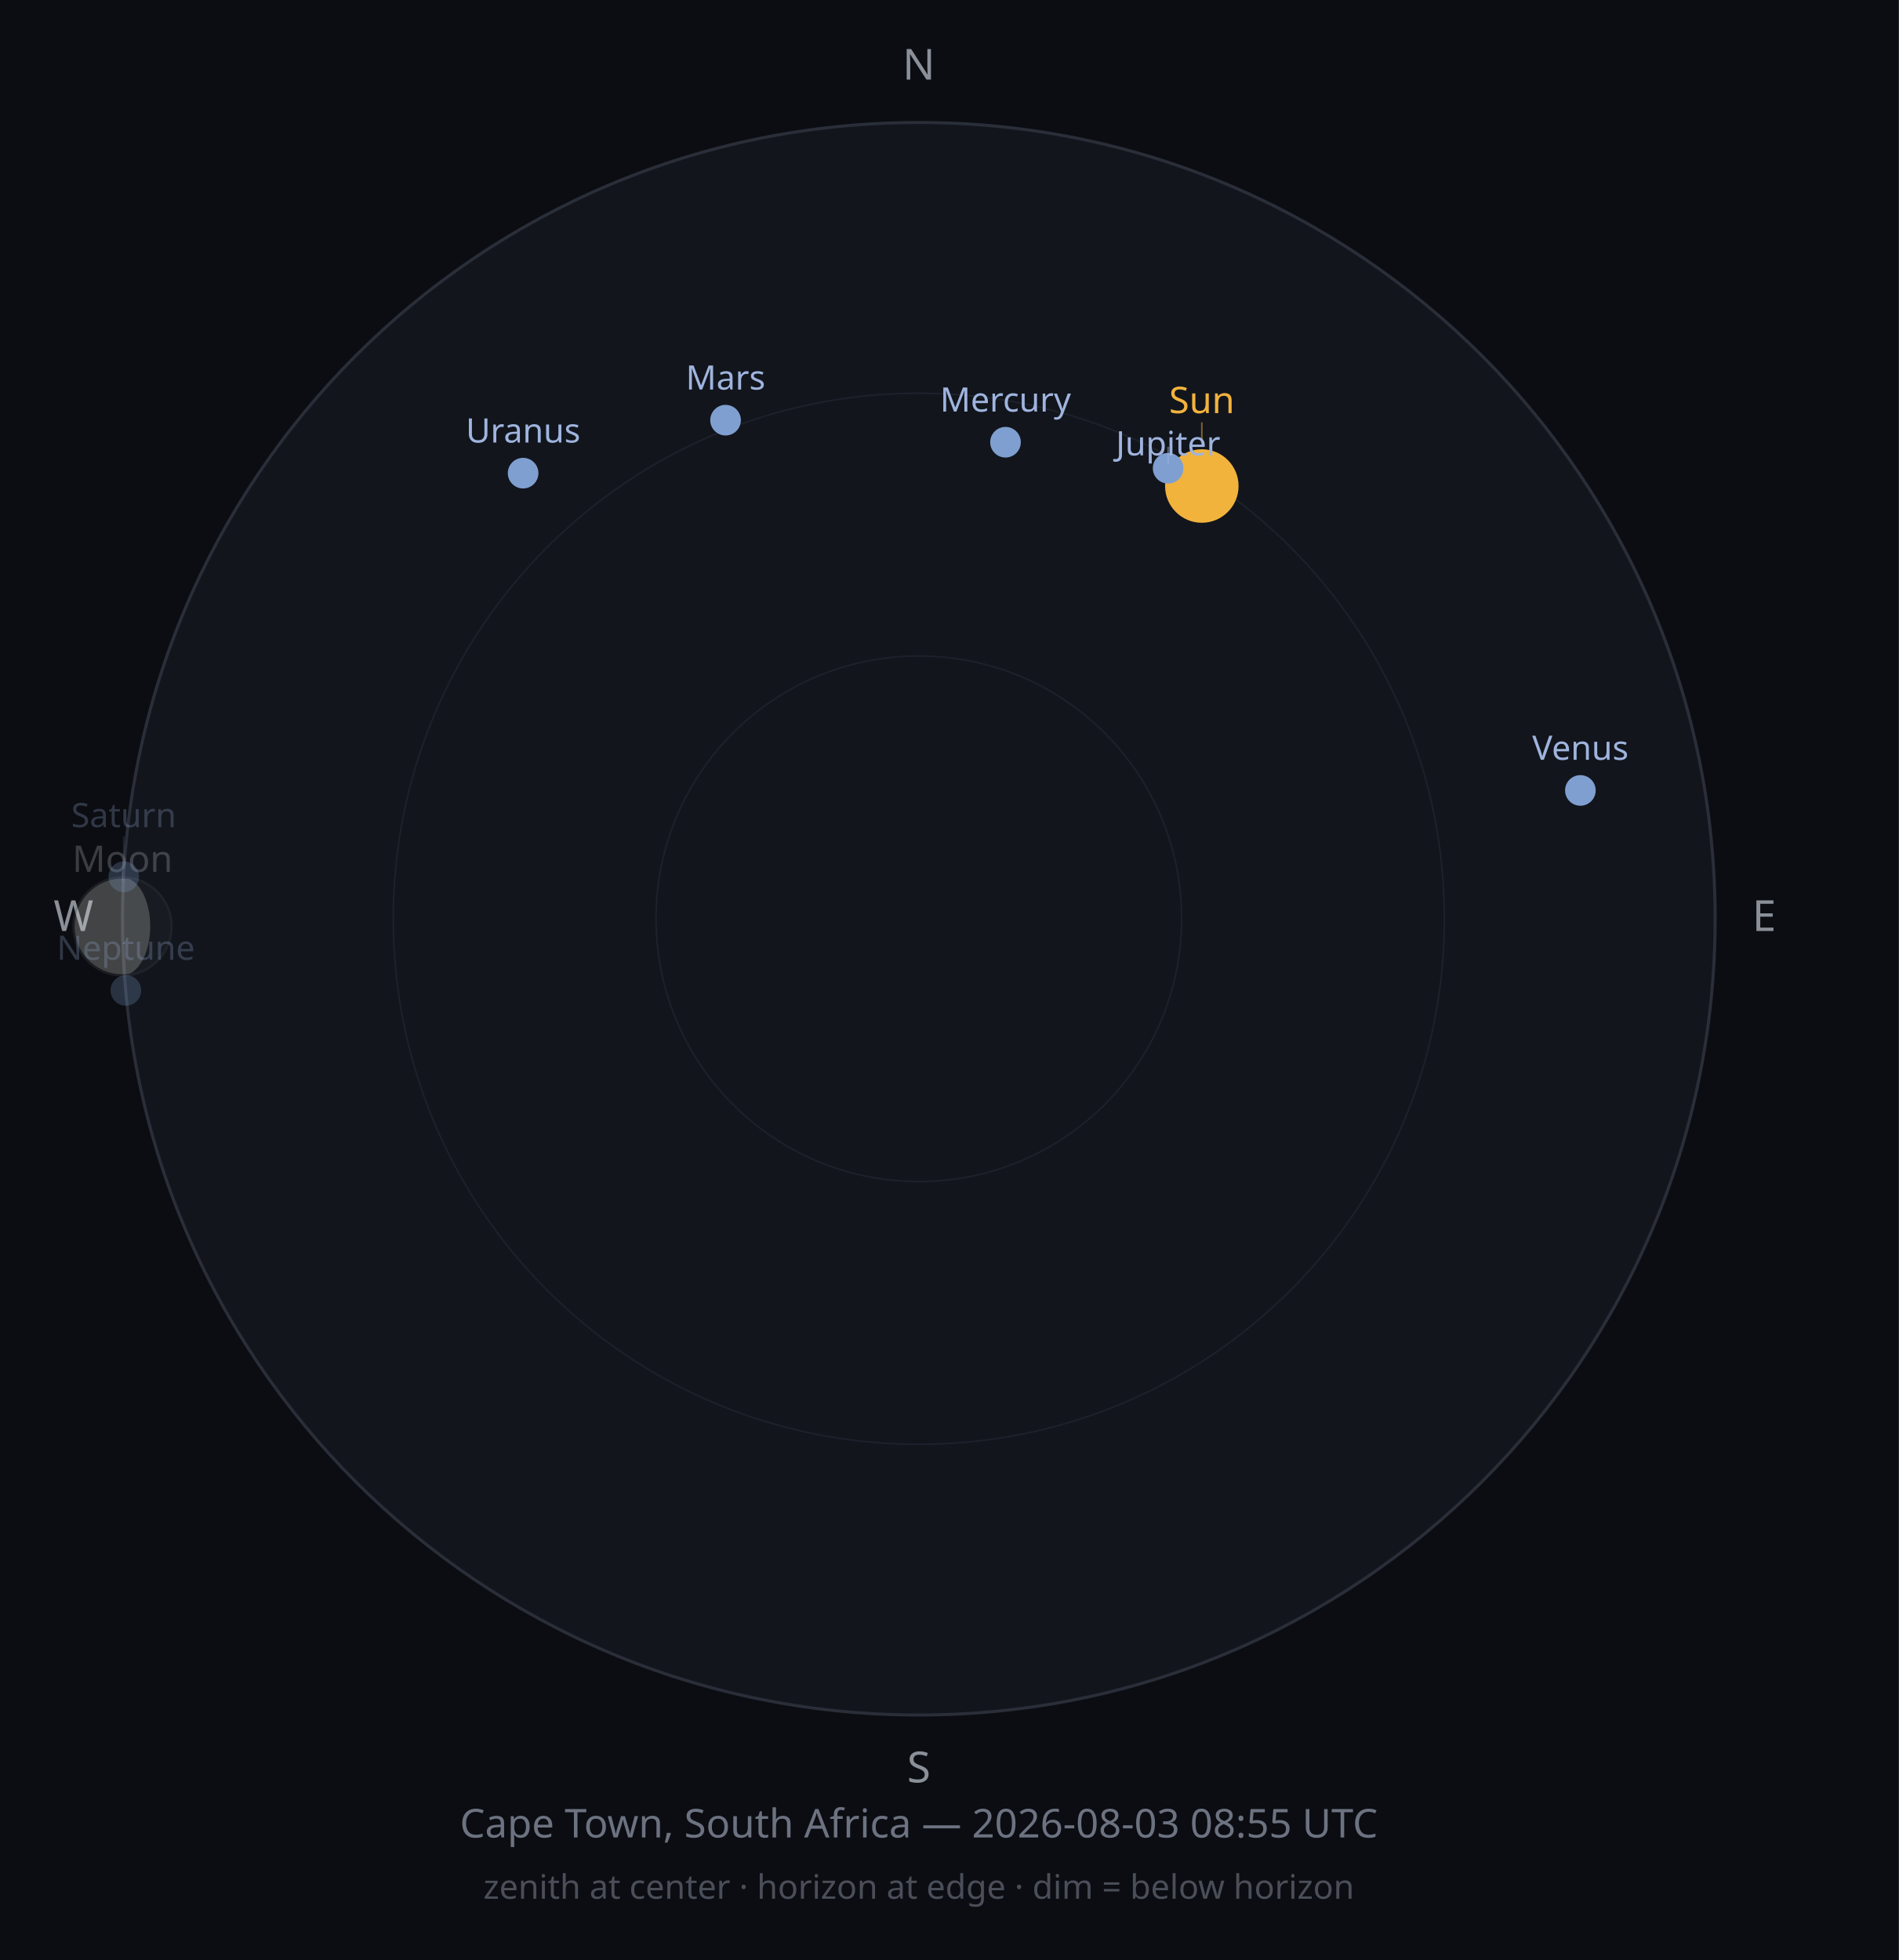
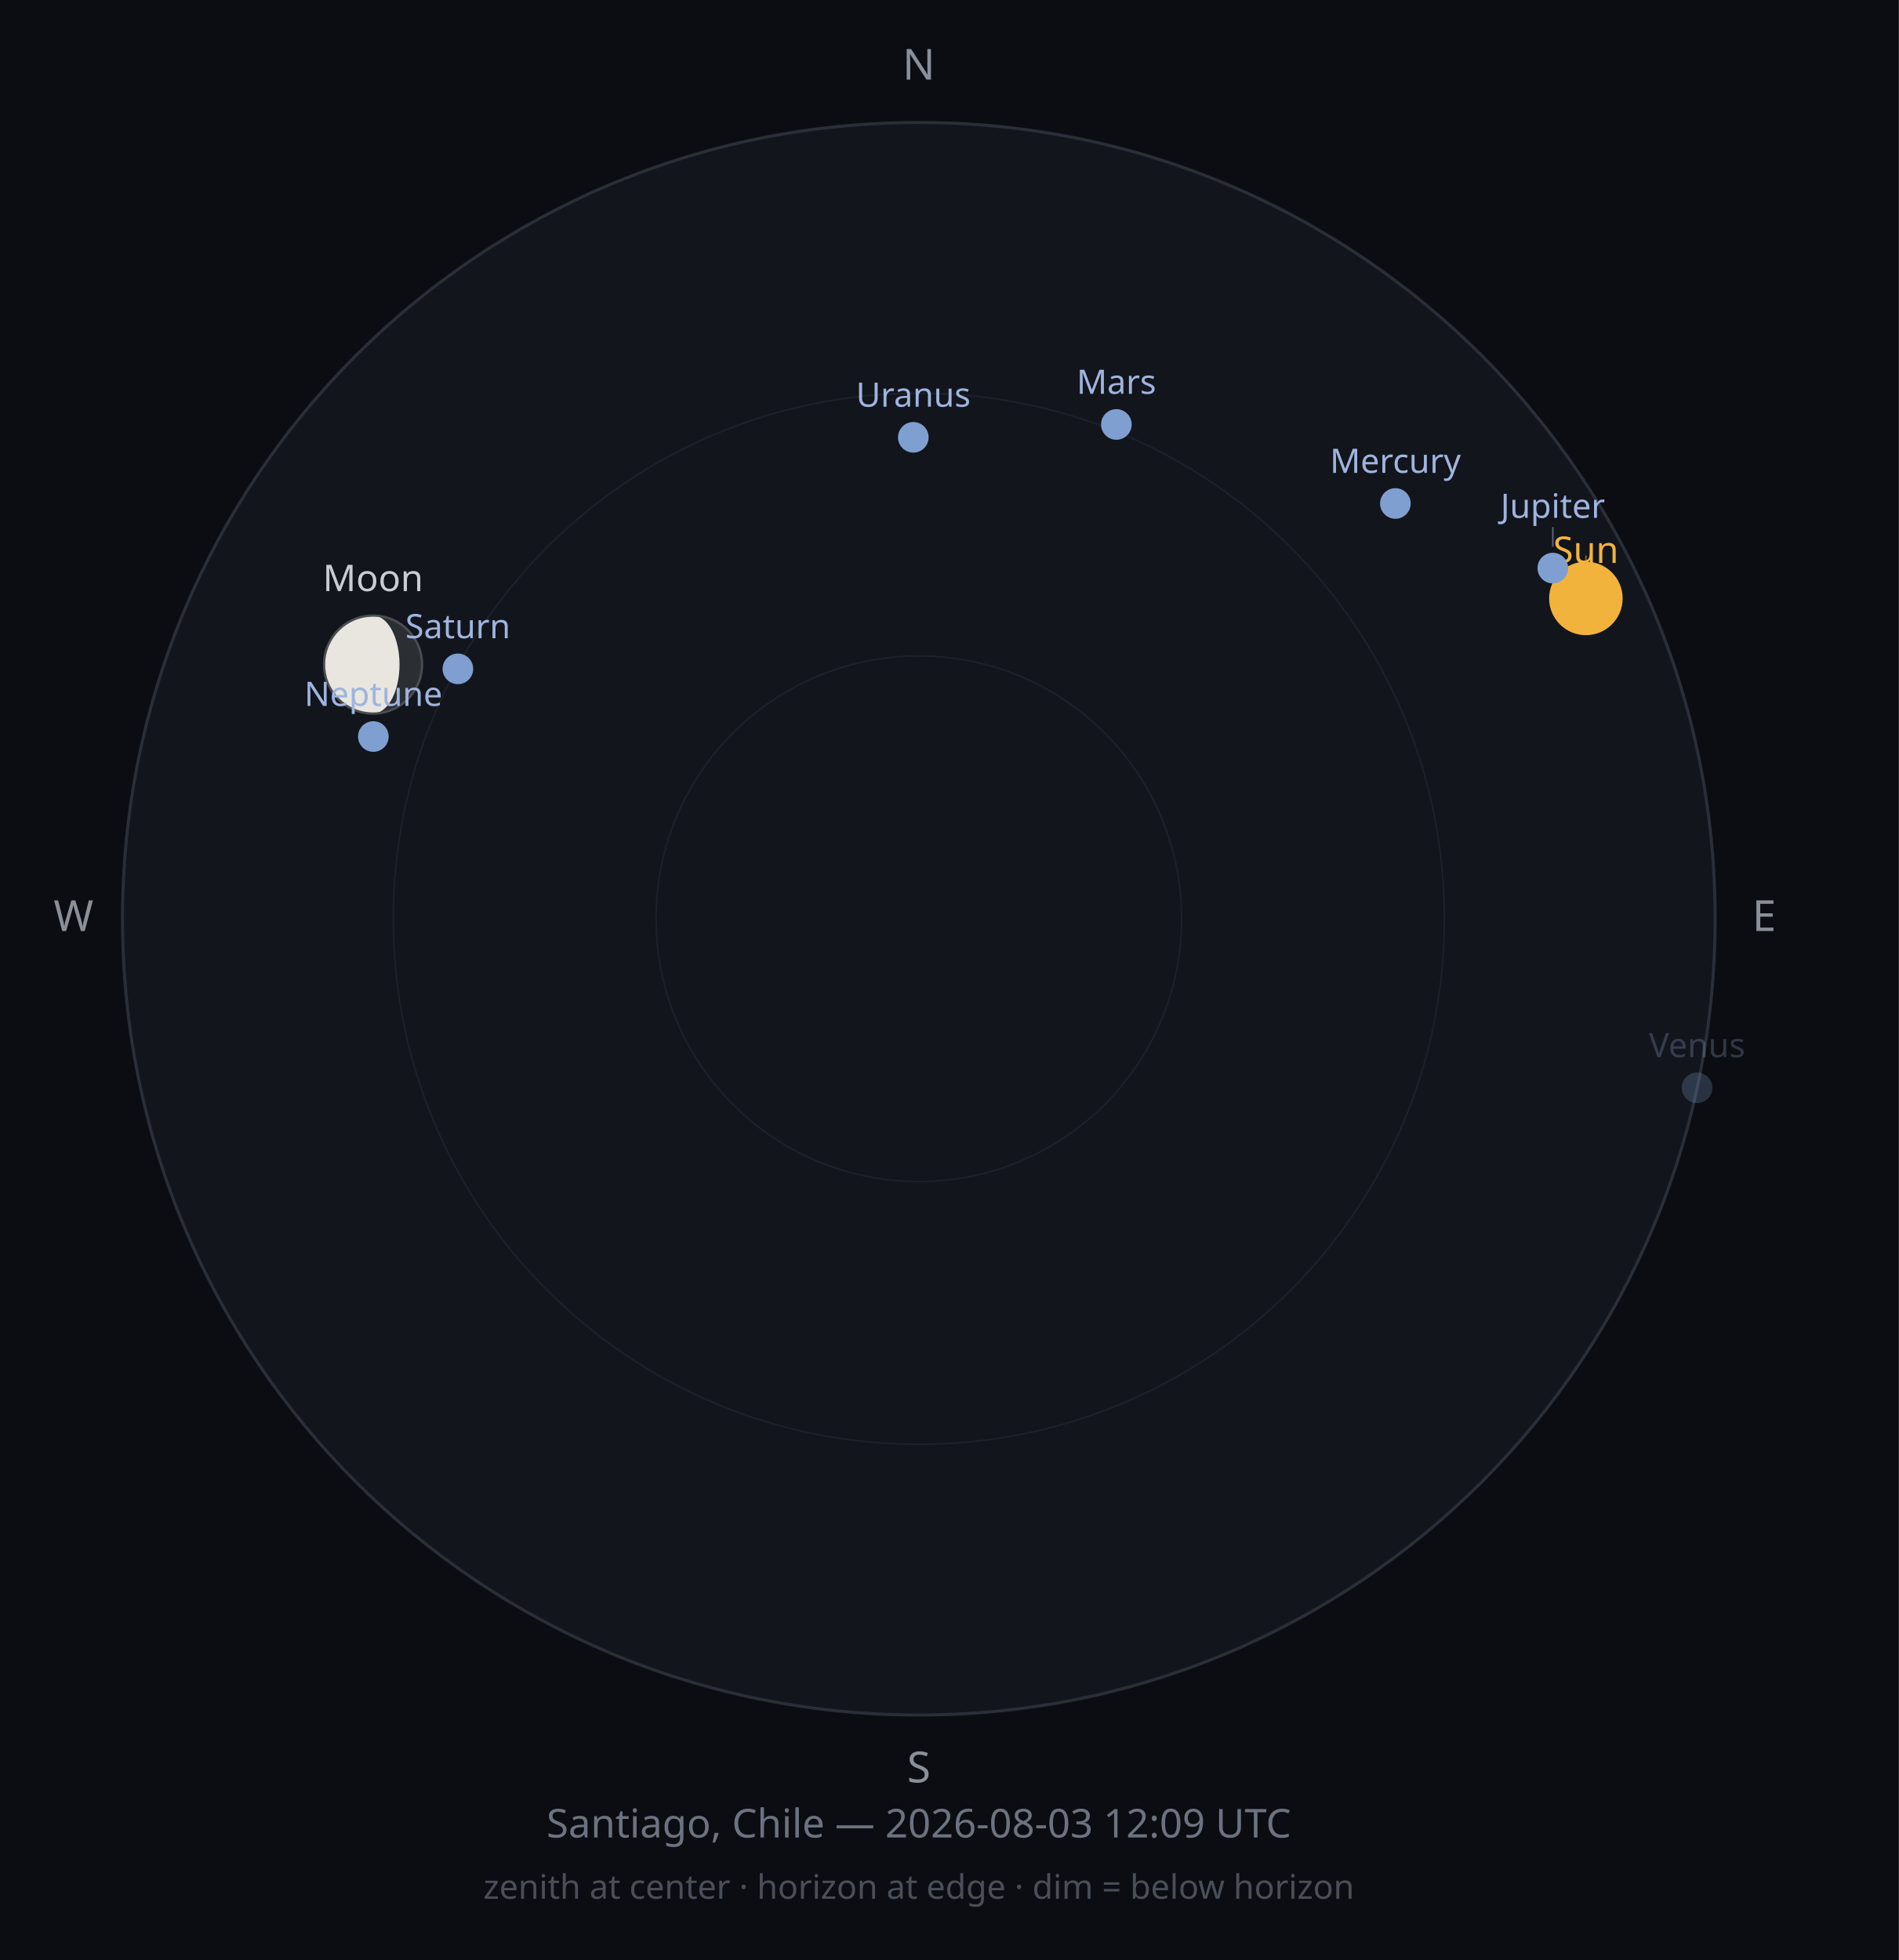
<svg xmlns="http://www.w3.org/2000/svg" width="620" height="640" viewBox="0 0 620 640">
  <rect width="620" height="640" fill="#0B0D12" />
  <circle cx="300" cy="300" r="260" fill="#12151C" stroke="#2A2E38" stroke-width="1" />
  <circle cx="300" cy="300" r="171.6" fill="none" stroke="#1D212B" stroke-width="0.5" />
  <circle cx="300" cy="300" r="85.8" fill="none" stroke="#1D212B" stroke-width="0.5" />
  <text x="300" y="26" font-size="14" fill="#8A8F98" text-anchor="middle" font-family="sans-serif">N</text>
  <text x="576" y="304" font-size="14" fill="#8A8F98" text-anchor="middle" font-family="sans-serif">E</text>
  <text x="300" y="582" font-size="14" fill="#8A8F98" text-anchor="middle" font-family="sans-serif">S</text>
  <text x="24" y="304" font-size="14" fill="#8A8F98" text-anchor="middle" font-family="sans-serif">W</text>
-   <circle cx="392.4" cy="158.7" r="12" fill="#F2B33D" opacity="1" />
-   <line x1="392.4" y1="144.7" x2="392.4" y2="137.9" stroke="#F2B33D" stroke-width="0.5" opacity="0.50" />
-   <text x="392.4" y="134.9" font-size="12" fill="#F2B33D" opacity="1" text-anchor="middle" font-family="sans-serif">Sun</text>
-   <g opacity="0.25">
-     <circle cx="40.0" cy="302.5" r="16" fill="#2B2E33" />
-     <path d="M40.012,286.477 A16,16 0 0,0 40.012,318.477 A9.04,16 0 0,0 40.012,286.477 Z" fill="#E8E6DE" />
-     <circle cx="40.0" cy="302.5" r="16" fill="none" stroke="#4A4D52" stroke-width="0.75" />
+   <circle cx="517.8" cy="195.4" r="12" fill="#F2B33D" opacity="1" />
+   <line x1="517.8" y1="181.4" x2="517.8" y2="186.8" stroke="#F2B33D" stroke-width="0.5" opacity="0.50" />
+   <text x="517.8" y="183.8" font-size="12" fill="#F2B33D" opacity="1" text-anchor="middle" font-family="sans-serif">Sun</text>
+   <g opacity="1">
+     <circle cx="121.8" cy="217.0" r="16" fill="#2B2E33" />
+     <path d="M121.793,200.989 A16,16 0 0,0 121.793,232.989 A8.657,16 0 0,0 121.793,200.989 Z" fill="#E8E6DE" />
+     <circle cx="121.8" cy="217.0" r="16" fill="none" stroke="#4A4D52" stroke-width="0.75" />
  </g>
-   <line x1="40.0" y1="284.5" x2="40.0" y2="287.7" stroke="#C9CDD3" stroke-width="0.5" opacity="0.13" />
-   <text x="40.0" y="284.7" font-size="12" fill="#C9CDD3" opacity="0.25" text-anchor="middle" font-family="sans-serif">Moon</text>
-   <circle cx="328.3" cy="144.4" r="5" fill="#7F9FD0" opacity="1" />
-   <text x="328.3" y="134.4" font-size="11" fill="#9FB4DE" opacity="1" text-anchor="middle" font-family="sans-serif">Mercury</text>
-   <circle cx="516.0" cy="258.1" r="5" fill="#7F9FD0" opacity="1" />
-   <text x="516.0" y="248.1" font-size="11" fill="#9FB4DE" opacity="1" text-anchor="middle" font-family="sans-serif">Venus</text>
-   <circle cx="236.9" cy="137.2" r="5" fill="#7F9FD0" opacity="1" />
-   <text x="236.9" y="127.2" font-size="11" fill="#9FB4DE" opacity="1" text-anchor="middle" font-family="sans-serif">Mars</text>
-   <circle cx="381.4" cy="152.9" r="5" fill="#7F9FD0" opacity="1" />
-   <line x1="381.4" y1="145.9" x2="381.4" y2="151.7" stroke="#9FB4DE" stroke-width="0.5" opacity="0.50" />
-   <text x="381.4" y="148.7" font-size="11" fill="#9FB4DE" opacity="1" text-anchor="middle" font-family="sans-serif">Jupiter</text>
-   <circle cx="40.4" cy="286.3" r="5" fill="#7F9FD0" opacity="0.25" />
-   <line x1="40.4" y1="279.3" x2="40.4" y2="273.1" stroke="#9FB4DE" stroke-width="0.5" opacity="0.13" />
-   <text x="40.4" y="270.1" font-size="11" fill="#9FB4DE" opacity="0.25" text-anchor="middle" font-family="sans-serif">Saturn</text>
-   <circle cx="170.8" cy="154.5" r="5" fill="#7F9FD0" opacity="1" />
-   <text x="170.8" y="144.5" font-size="11" fill="#9FB4DE" opacity="1" text-anchor="middle" font-family="sans-serif">Uranus</text>
-   <circle cx="41.1" cy="323.4" r="5" fill="#7F9FD0" opacity="0.25" />
-   <text x="41.1" y="313.4" font-size="11" fill="#9FB4DE" opacity="0.25" text-anchor="middle" font-family="sans-serif">Neptune</text>
-   <text x="300" y="600" font-size="13" fill="#6C7280" text-anchor="middle" font-family="sans-serif">Cape Town, South Africa — 2026-08-03 08:55 UTC</text>
+   <text x="121.8" y="193.0" font-size="12" fill="#C9CDD3" opacity="1" text-anchor="middle" font-family="sans-serif">Moon</text>
+   <circle cx="455.6" cy="164.4" r="5" fill="#7F9FD0" opacity="1" />
+   <text x="455.6" y="154.4" font-size="11" fill="#9FB4DE" opacity="1" text-anchor="middle" font-family="sans-serif">Mercury</text>
+   <circle cx="554.1" cy="355.2" r="5" fill="#7F9FD0" opacity="0.25" />
+   <text x="554.1" y="345.2" font-size="11" fill="#9FB4DE" opacity="0.25" text-anchor="middle" font-family="sans-serif">Venus</text>
+   <circle cx="364.5" cy="138.6" r="5" fill="#7F9FD0" opacity="1" />
+   <text x="364.5" y="128.6" font-size="11" fill="#9FB4DE" opacity="1" text-anchor="middle" font-family="sans-serif">Mars</text>
+   <circle cx="507.0" cy="185.5" r="5" fill="#7F9FD0" opacity="1" />
+   <line x1="507.0" y1="178.5" x2="507.0" y2="172.1" stroke="#9FB4DE" stroke-width="0.5" opacity="0.50" />
+   <text x="507.0" y="169.1" font-size="11" fill="#9FB4DE" opacity="1" text-anchor="middle" font-family="sans-serif">Jupiter</text>
+   <circle cx="149.5" cy="218.4" r="5" fill="#7F9FD0" opacity="1" />
+   <text x="149.5" y="208.4" font-size="11" fill="#9FB4DE" opacity="1" text-anchor="middle" font-family="sans-serif">Saturn</text>
+   <circle cx="298.2" cy="142.8" r="5" fill="#7F9FD0" opacity="1" />
+   <text x="298.2" y="132.8" font-size="11" fill="#9FB4DE" opacity="1" text-anchor="middle" font-family="sans-serif">Uranus</text>
+   <circle cx="121.9" cy="240.5" r="5" fill="#7F9FD0" opacity="1" />
+   <text x="121.9" y="230.5" font-size="11" fill="#9FB4DE" opacity="1" text-anchor="middle" font-family="sans-serif">Neptune</text>
+   <text x="300" y="600" font-size="13" fill="#6C7280" text-anchor="middle" font-family="sans-serif">Santiago, Chile — 2026-08-03 12:09 UTC</text>
  <text x="300" y="620" font-size="11" fill="#4A4E58" text-anchor="middle" font-family="sans-serif">zenith at center · horizon at edge · dim = below horizon</text>
</svg>
